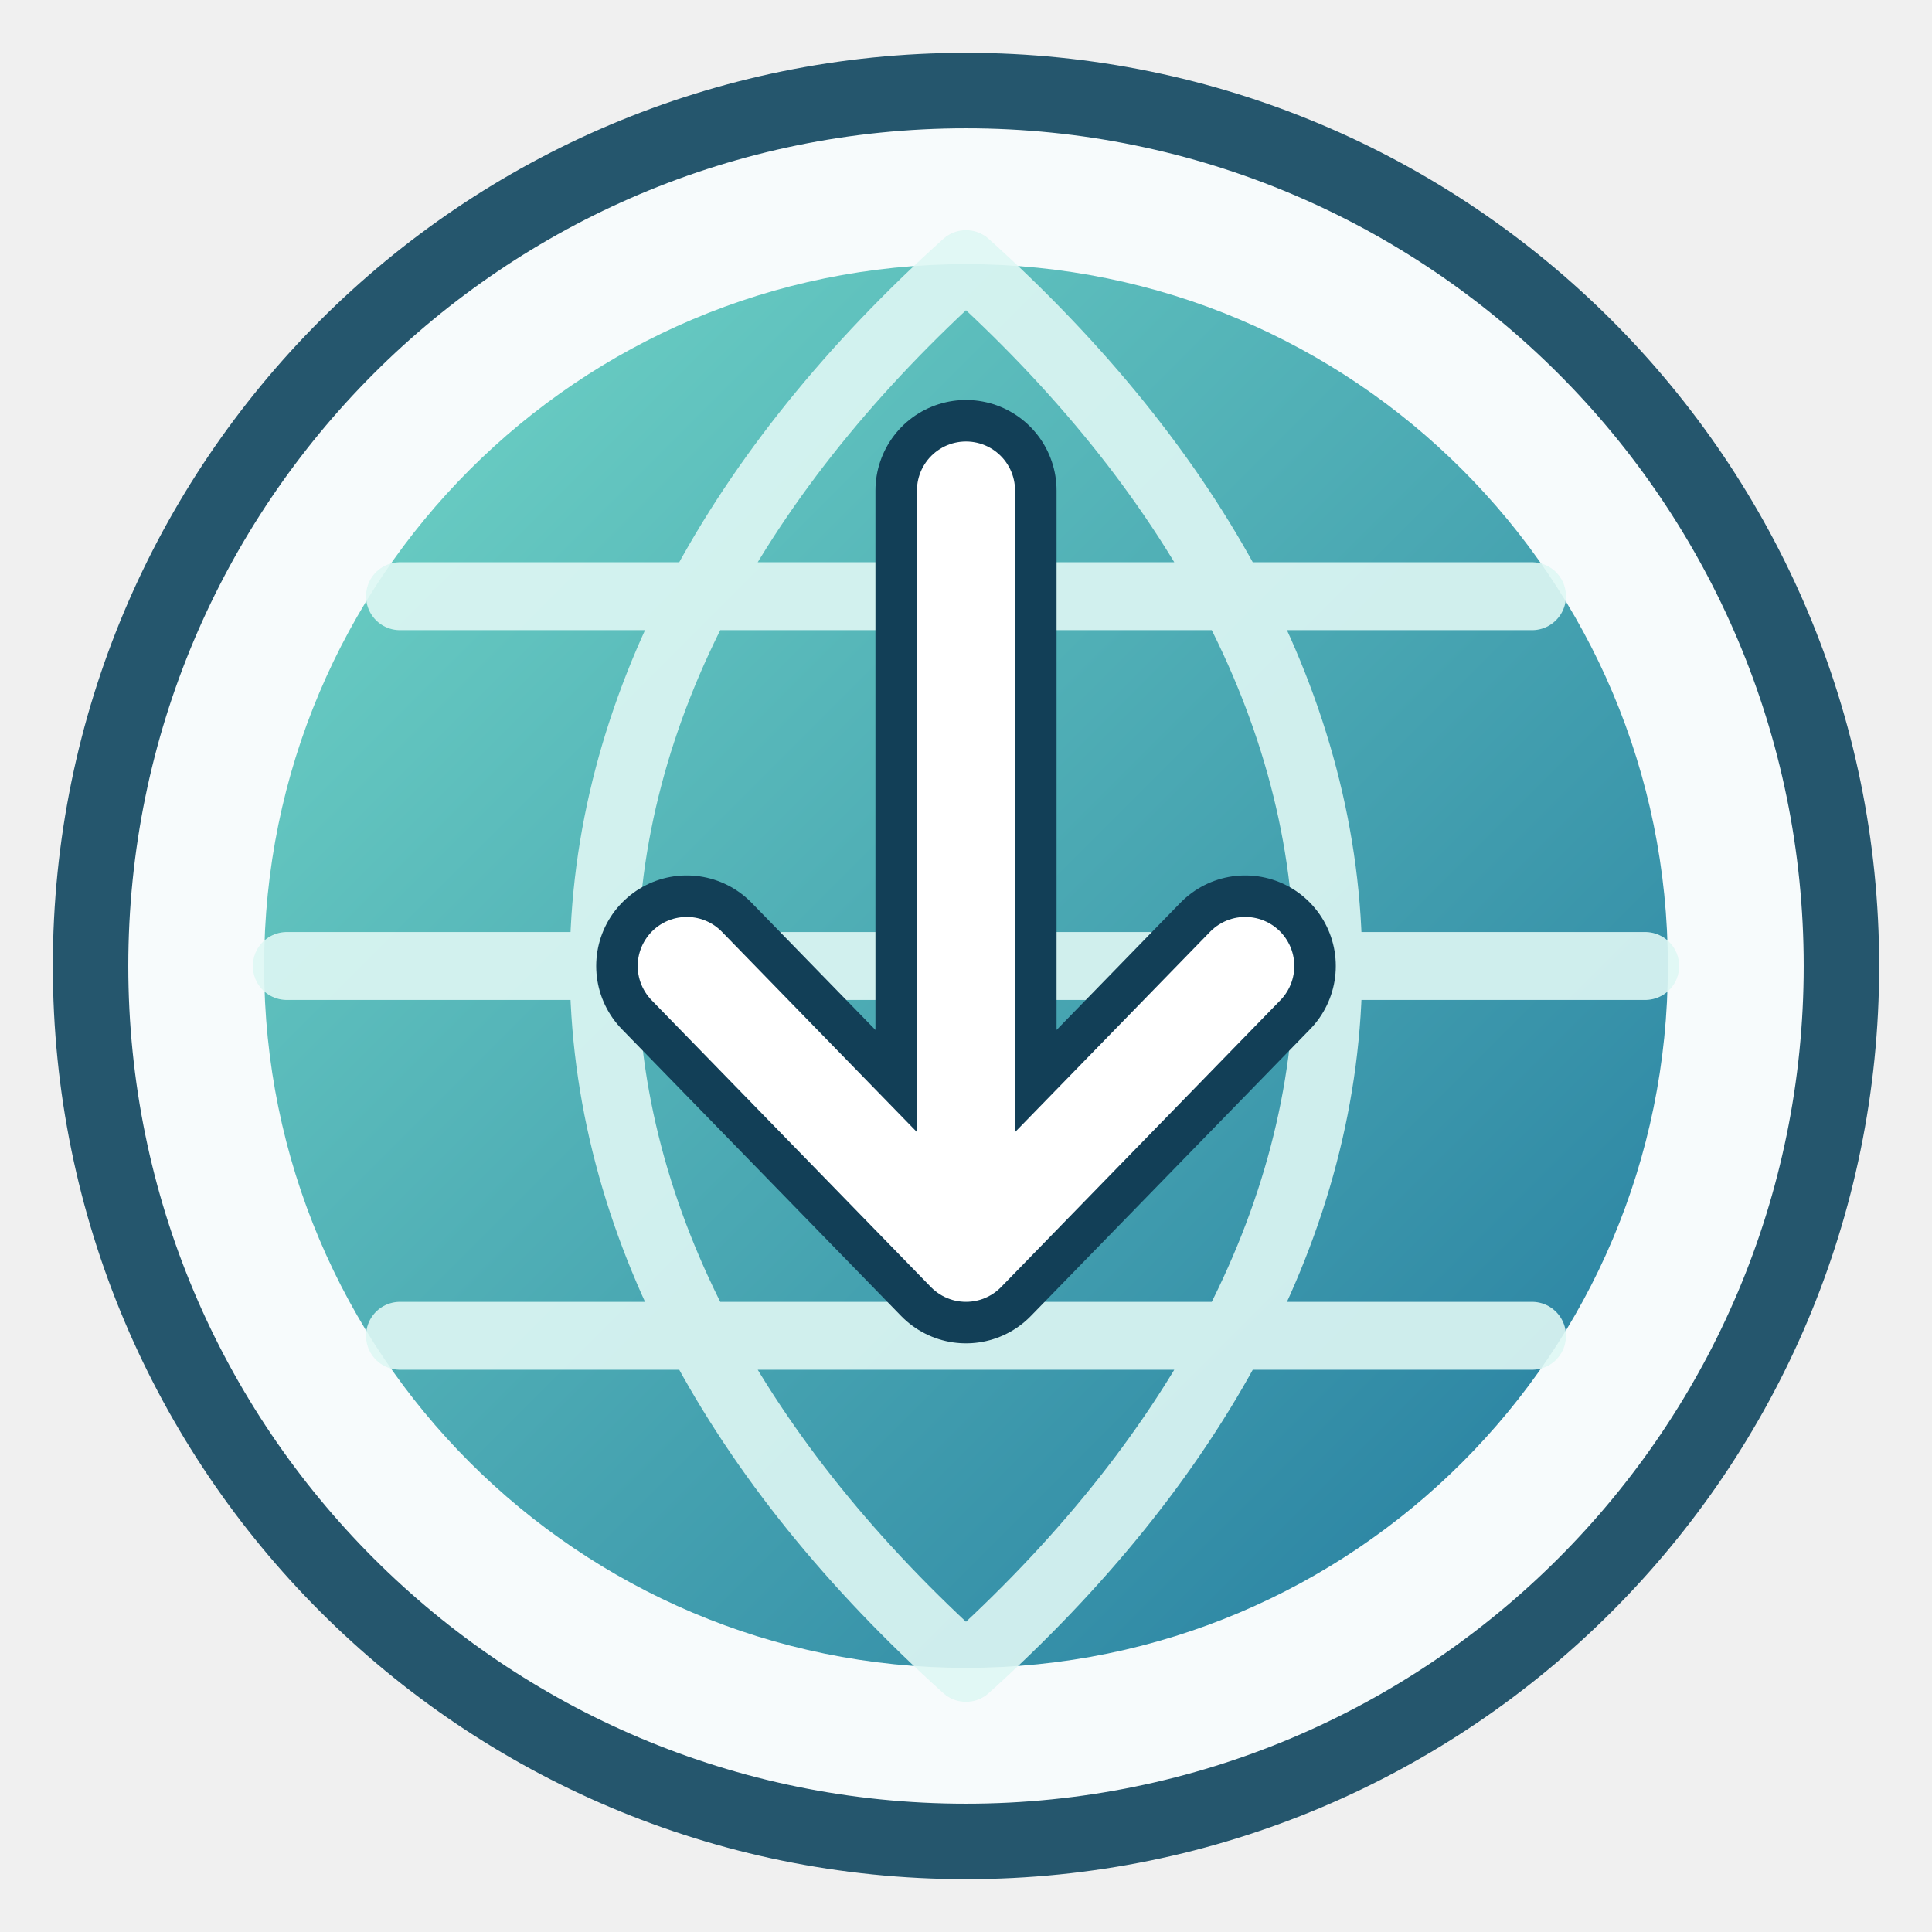
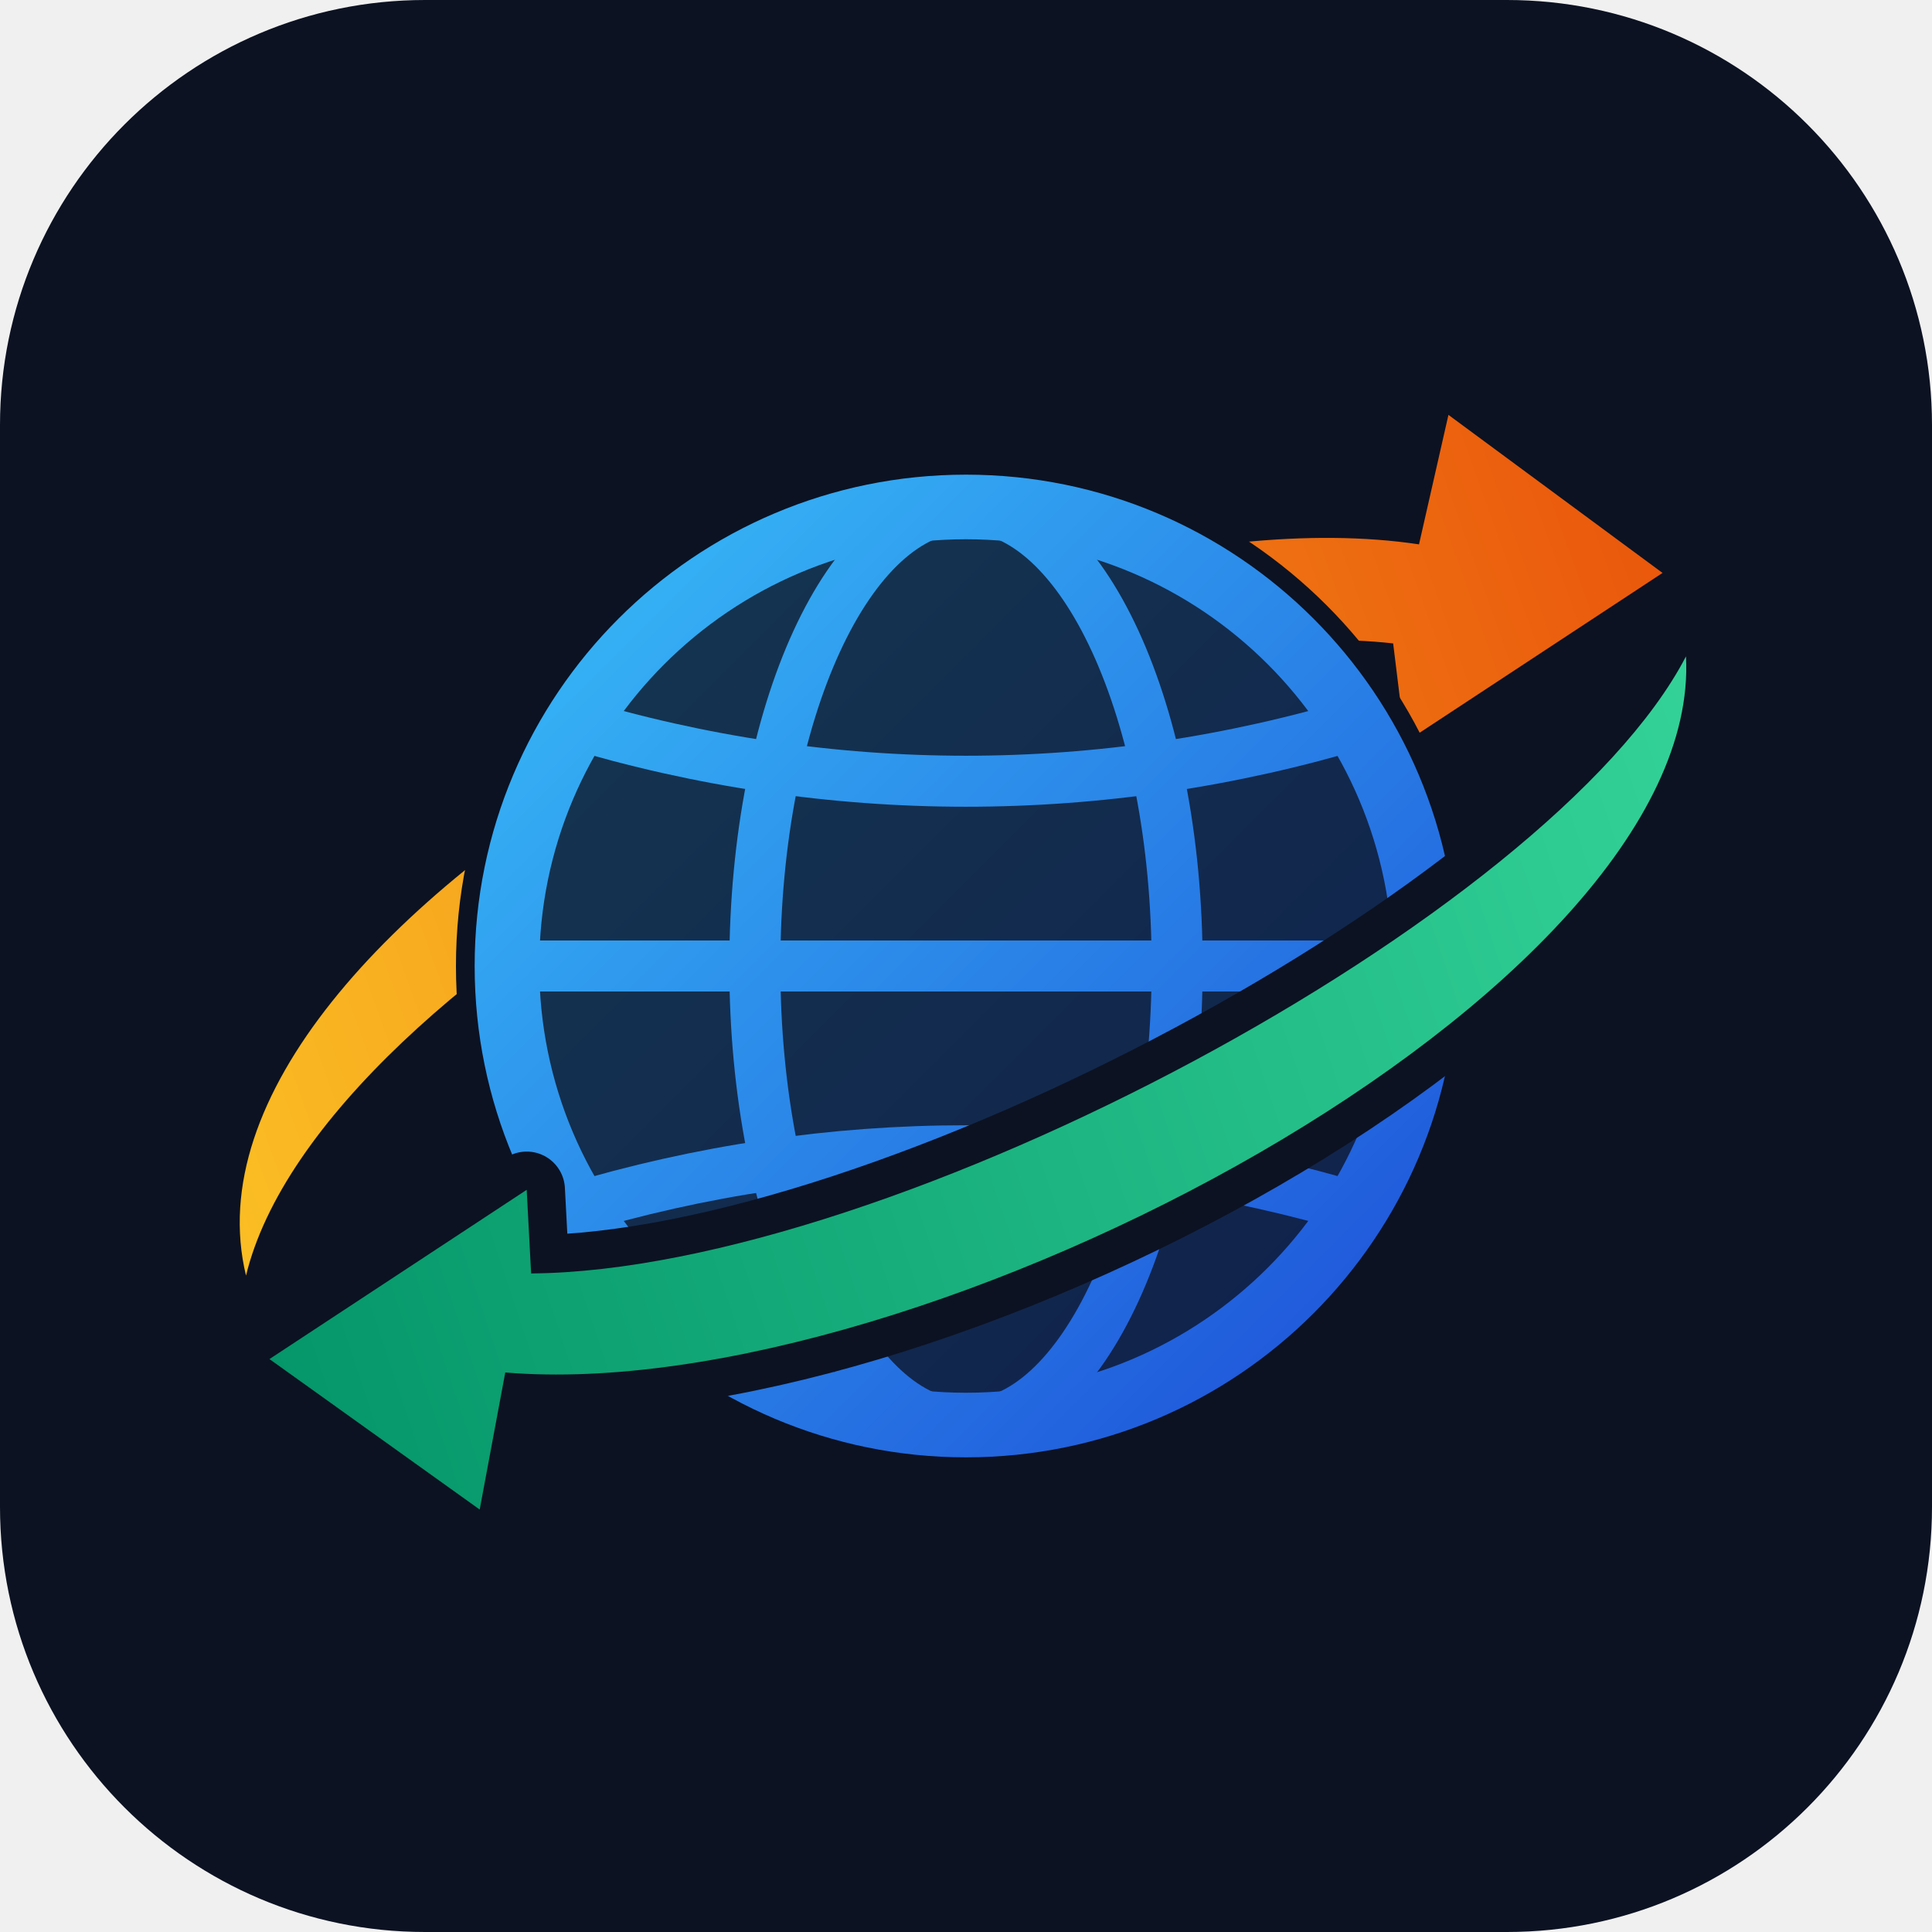
- <svg xmlns="http://www.w3.org/2000/svg" viewBox="0 0 256 256">
-   <defs>
-     <linearGradient id="sky" x1="0" y1="0" x2="1" y2="1">
-       <stop offset="0" stop-color="#72d7c7" />
-       <stop offset="1" stop-color="#237a9f" />
-     </linearGradient>
-   </defs>
-   <circle cx="128" cy="128" r="116" fill="#f7fbfc" stroke="#25566d" stroke-width="10" />
-   <circle cx="128" cy="128" r="93" fill="url(#sky)" />
-   <path d="M38 128h180M128 35c-30 27-48 59-48 93s18 66 48 93m0-186c30 27 48 59 48 93s-18 66-48 93M53 79h150M53 177h150" fill="none" stroke="#dff7f4" stroke-width="9" stroke-linecap="round" opacity=".9" />
-   <path d="M128 65v91m-37-28 37 38 37-38" fill="none" stroke="#123f57" stroke-width="24" stroke-linecap="round" stroke-linejoin="round" />
-   <path d="M128 65v91m-37-28 37 38 37-38" fill="none" stroke="#fff" stroke-width="13" stroke-linecap="round" stroke-linejoin="round" />
+ <svg xmlns="http://www.w3.org/2000/svg" width="512" height="512" viewBox="0 0 100 100" fill="none">
+   <rect width="100" height="100" rx="22" fill="#0C1222" />
+   <g transform="translate(6,6) scale(0.88)">
+     <defs>
+       <linearGradient id="gl_u769" x1="23" y1="23" x2="77" y2="77" gradientUnits="userSpaceOnUse">
+         <stop offset="0%" stop-color="#38BDF8" />
+         <stop offset="100%" stop-color="#1D4ED8" />
+       </linearGradient>
+       <linearGradient id="up_u769" x1="-46" y1="-12" x2="47" y2="0" gradientUnits="userSpaceOnUse">
+         <stop offset="0%" stop-color="#FBBF24" />
+         <stop offset="100%" stop-color="#EA580C" />
+       </linearGradient>
+       <linearGradient id="dn_u769" x1="-46" y1="-14" x2="47" y2="0" gradientUnits="userSpaceOnUse">
+         <stop offset="0%" stop-color="#34D399" />
+         <stop offset="100%" stop-color="#059669" />
+       </linearGradient>
+     </defs>
+     <g transform="translate(50,50) rotate(-27)">
+       <path d="M-46 -3 C-41 -24 14 -25 35 -10 L40 -16 L47 -2 L29 0 L31 -5.5 C12 -18 -34 -17 -46 -3 Z" fill="url(#up_u769)" />
+     </g>
+     <circle cx="50" cy="50" r="30" fill="#0C1222" />
+     <circle cx="50" cy="50" r="27" fill="url(#gl_u769)" fill-opacity="0.22" />
+     <circle cx="50" cy="50" r="27" stroke="url(#gl_u769)" stroke-width="3.8" fill="none" />
+     <ellipse cx="50" cy="50" rx="12.42" ry="27" stroke="url(#gl_u769)" stroke-width="3.0" fill="none" />
+     <line x1="23" y1="50" x2="77" y2="50" stroke="url(#gl_u769)" stroke-width="3.0" />
+     <path d="M 26.78 35.69 C 42 40.28 58 40.28 73.22 35.69" stroke="url(#gl_u769)" stroke-width="3.0" fill="none" />
+     <path d="M 26.78 64.31 C 42 59.72 58 59.72 73.22 64.31" stroke="url(#gl_u769)" stroke-width="3.0" fill="none" />
+     <g transform="translate(50,50) rotate(153)">
+       <path d="M-46 -3 C-38 -21 14 -22 35 -9 L40 -15.5 L47 -2 L29 0 L31 -4.5 C12 -14 -32 -13 -46 -3 Z" fill="#0C1222" stroke="#0C1222" stroke-width="4.5" stroke-linejoin="round" />
+       <path d="M-46 -3 C-38 -21 14 -22 35 -9 L40 -15.5 L47 -2 L29 0 L31 -4.5 C12 -14 -32 -13 -46 -3 Z" fill="url(#dn_u769)" />
+     </g>
+   </g>
</svg>
